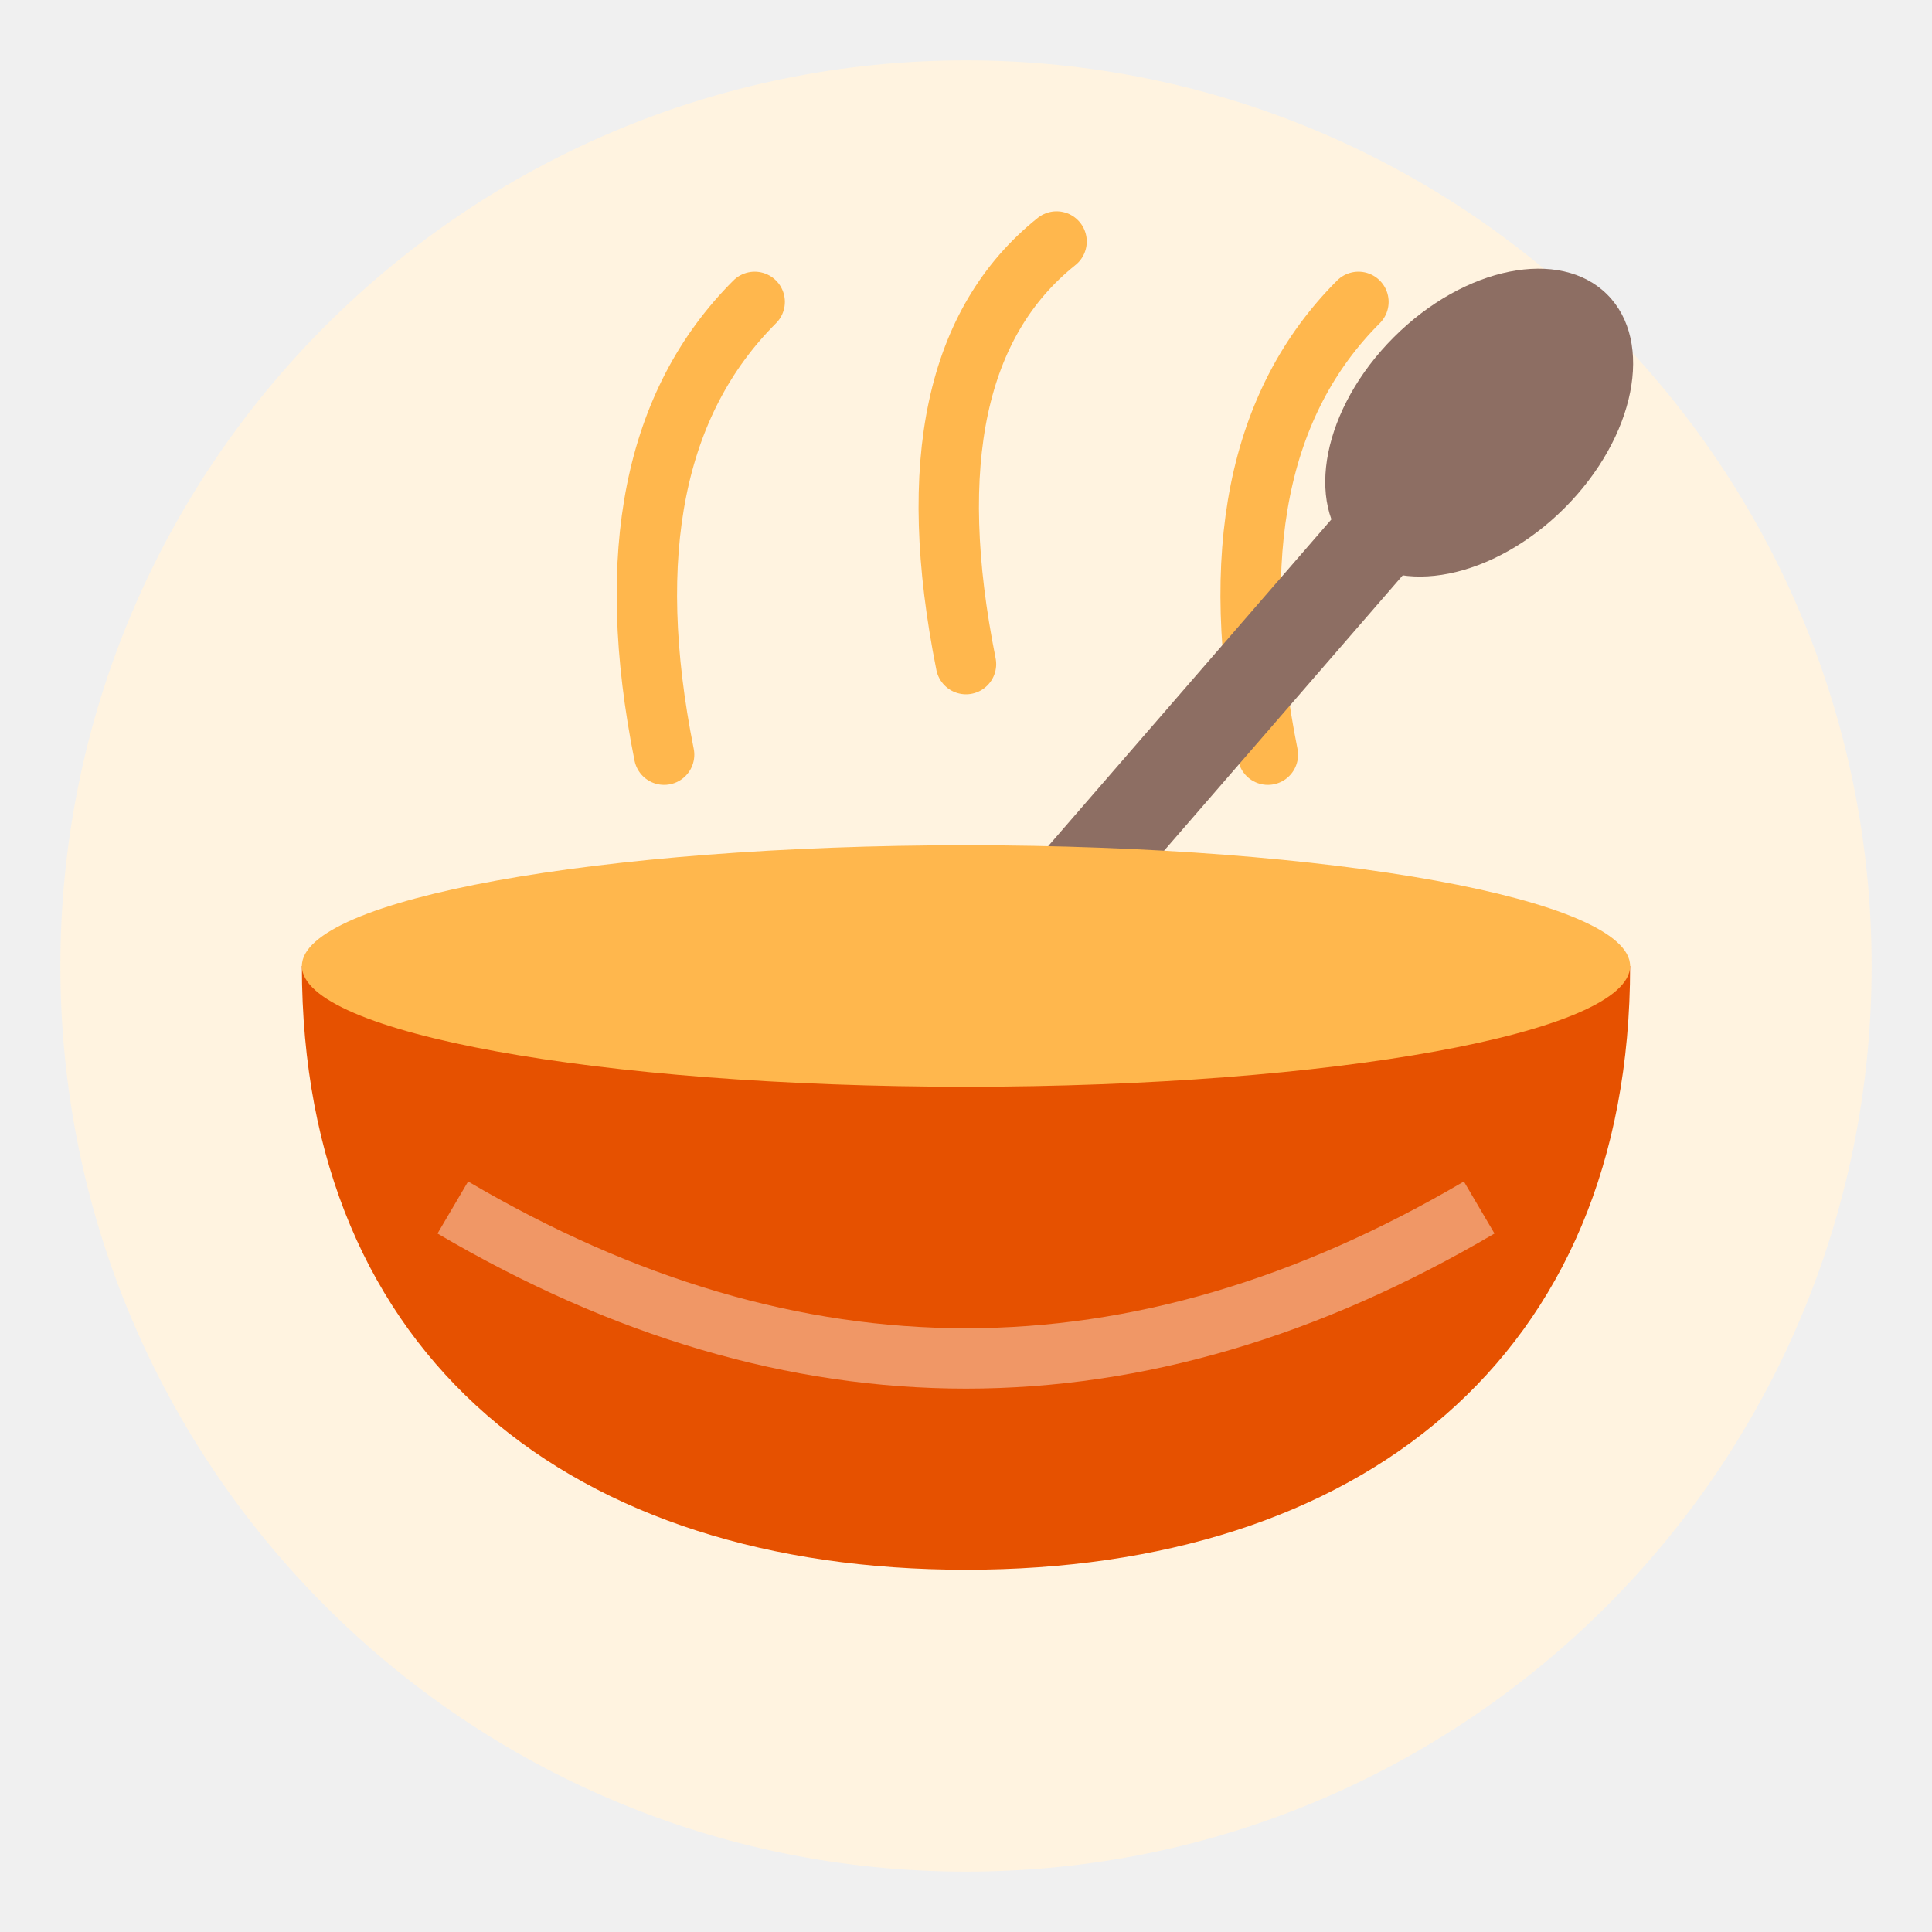
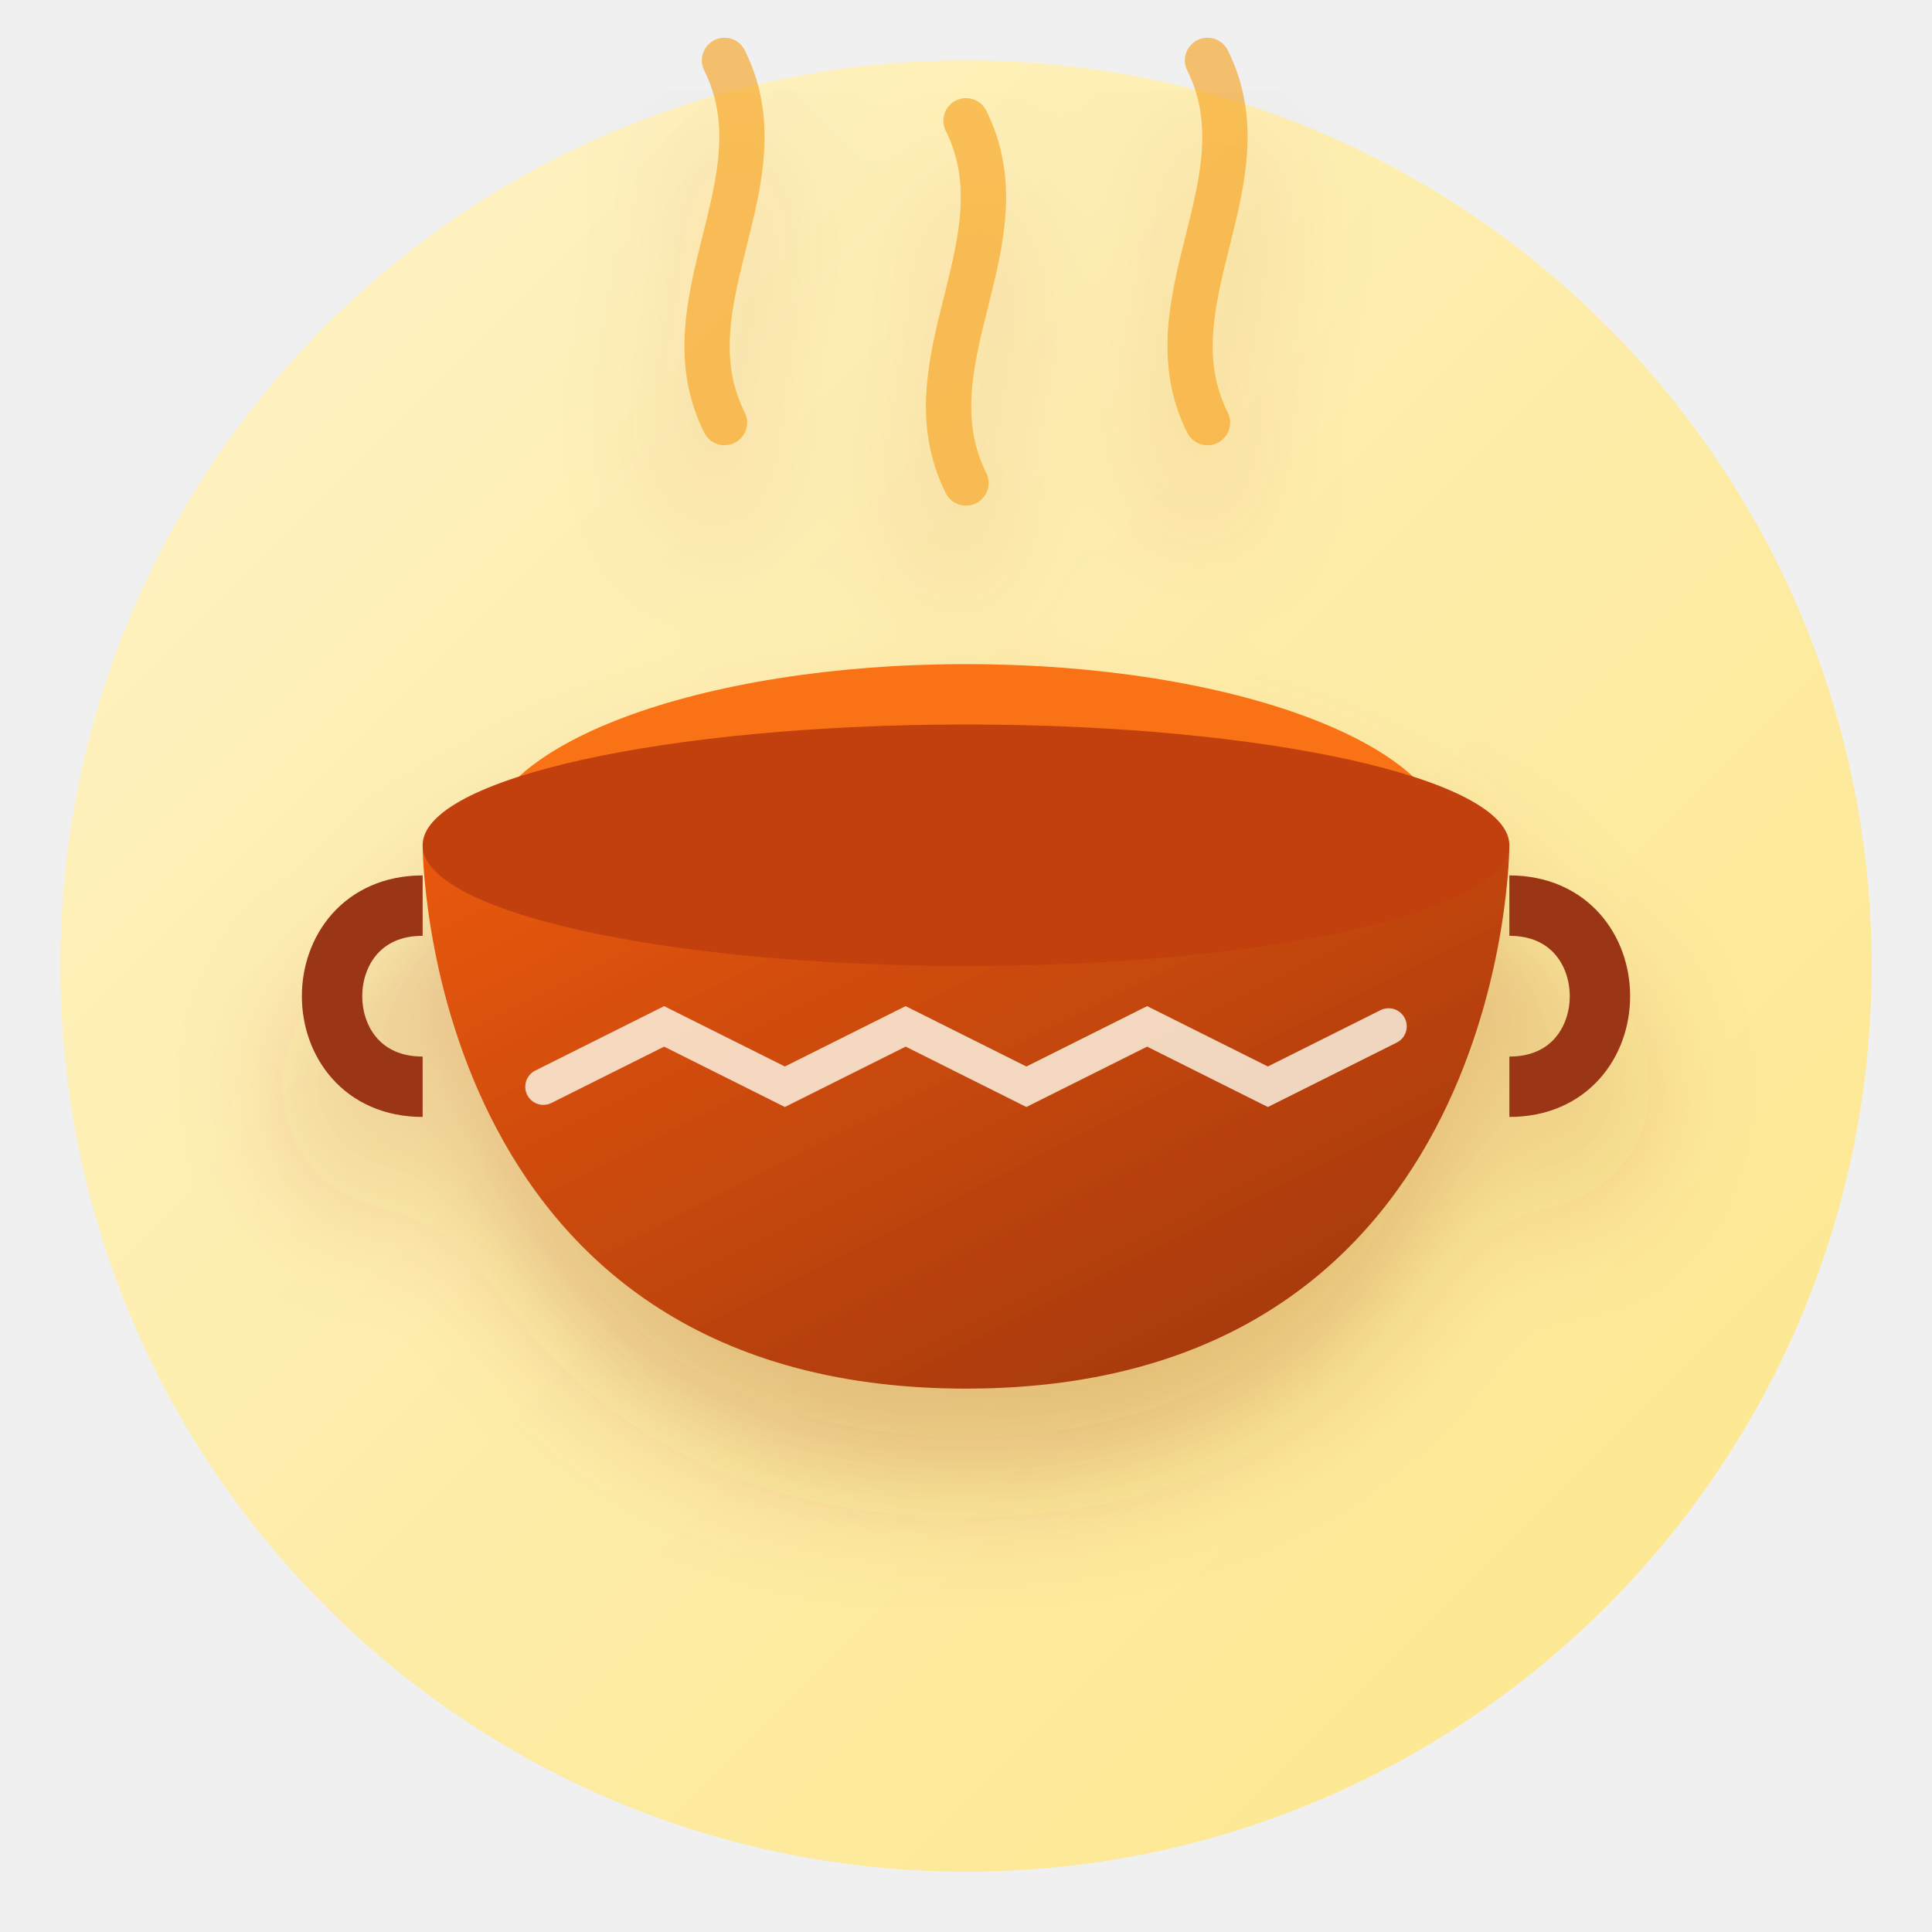
<svg xmlns="http://www.w3.org/2000/svg" viewBox="0 0 64 64" width="100%" height="100%">
-   <circle cx="32" cy="32" r="30" fill="#FFF3E0" />
-   <path d="M22,25 Q20,15 25,10" fill="none" stroke="#FFB74D" stroke-width="2" stroke-linecap="round" />
-   <path d="M32,22 Q30,12 35,8" fill="none" stroke="#FFB74D" stroke-width="2" stroke-linecap="round" />
-   <path d="M42,25 Q40,15 45,10" fill="none" stroke="#FFB74D" stroke-width="2" stroke-linecap="round" />
-   <path d="M48,15 L35,30" fill="none" stroke="#8D6E63" stroke-width="3" stroke-linecap="round" />
-   <ellipse cx="49" cy="14" rx="4" ry="6" fill="#8D6E63" transform="rotate(45 49 14)" />
-   <path d="M10,32 L54,32 C54,45 45,52 32,52 C19,52 10,45 10,32 Z" fill="#E65100" />
-   <ellipse cx="32" cy="32" rx="22" ry="4" fill="#FFB74D" />
-   <path d="M15,40 Q32,50 49,40" fill="none" stroke="#FFFFFF" stroke-width="2" opacity="0.4" />
+   <defs>
+     <linearGradient id="bgGrad" x1="0%" y1="0%" x2="100%" y2="100%">
+       <stop offset="0%" stop-color="#FEF3C7" />
+       <stop offset="100%" stop-color="#FDE68A" />
+     </linearGradient>
+     <linearGradient id="plateGrad" x1="0%" y1="0%" x2="100%" y2="100%">
+       <stop offset="0%" stop-color="#EA580C" />
+       <stop offset="100%" stop-color="#9A3412" />
+     </linearGradient>
+     <linearGradient id="tacoGrad" x1="0%" y1="0%" x2="100%" y2="100%">
+       <stop offset="0%" stop-color="#FBBF24" />
+       <stop offset="100%" stop-color="#D97706" />
+     </linearGradient>
+   </defs>
+   <circle cx="32" cy="32" r="30" fill="url(#bgGrad)" />
+   <g transform="translate(32, 34)" filter="drop-shadow(0px 3px 2px rgba(154, 52, 18, 0.25))">
+     <path d="M -8,-20 C -10,-24 -6,-28 -8,-32" fill="none" stroke="#F59E0B" stroke-width="1.5" stroke-linecap="round" opacity="0.6" />
+     <path d="M 0,-18 C -2,-22 2,-26 0,-30" fill="none" stroke="#F59E0B" stroke-width="1.5" stroke-linecap="round" opacity="0.6" />
+     <path d="M 8,-20 C 6,-24 10,-28 8,-32" fill="none" stroke="#F59E0B" stroke-width="1.5" stroke-linecap="round" opacity="0.6" />
+     <ellipse cx="0" cy="-6" rx="16" ry="6" fill="#F97316" />
+     <path d="M -18,-6 C -18,-6 -18,12 0,12 C 18,12 18,-6 18,-6" fill="url(#plateGrad)" />
+     <ellipse cx="0" cy="-6" rx="18" ry="4" fill="#C2410C" />
+     <path d="M -14,2 L -10,0 L -6,2 L -2,0 L 2,2 L 6,0 L 10,2 L 14,0" fill="none" stroke="#FFFBEB" stroke-width="1.2" stroke-linecap="round" opacity="0.8" />
+     <path d="M -18,-4 C -22,-4 -22,2 -18,2" fill="none" stroke="#9A3412" stroke-width="2" />
+     <path d="M 18,-4 C 22,-4 22,2 18,2" fill="none" stroke="#9A3412" stroke-width="2" />
+   </g>
</svg>
